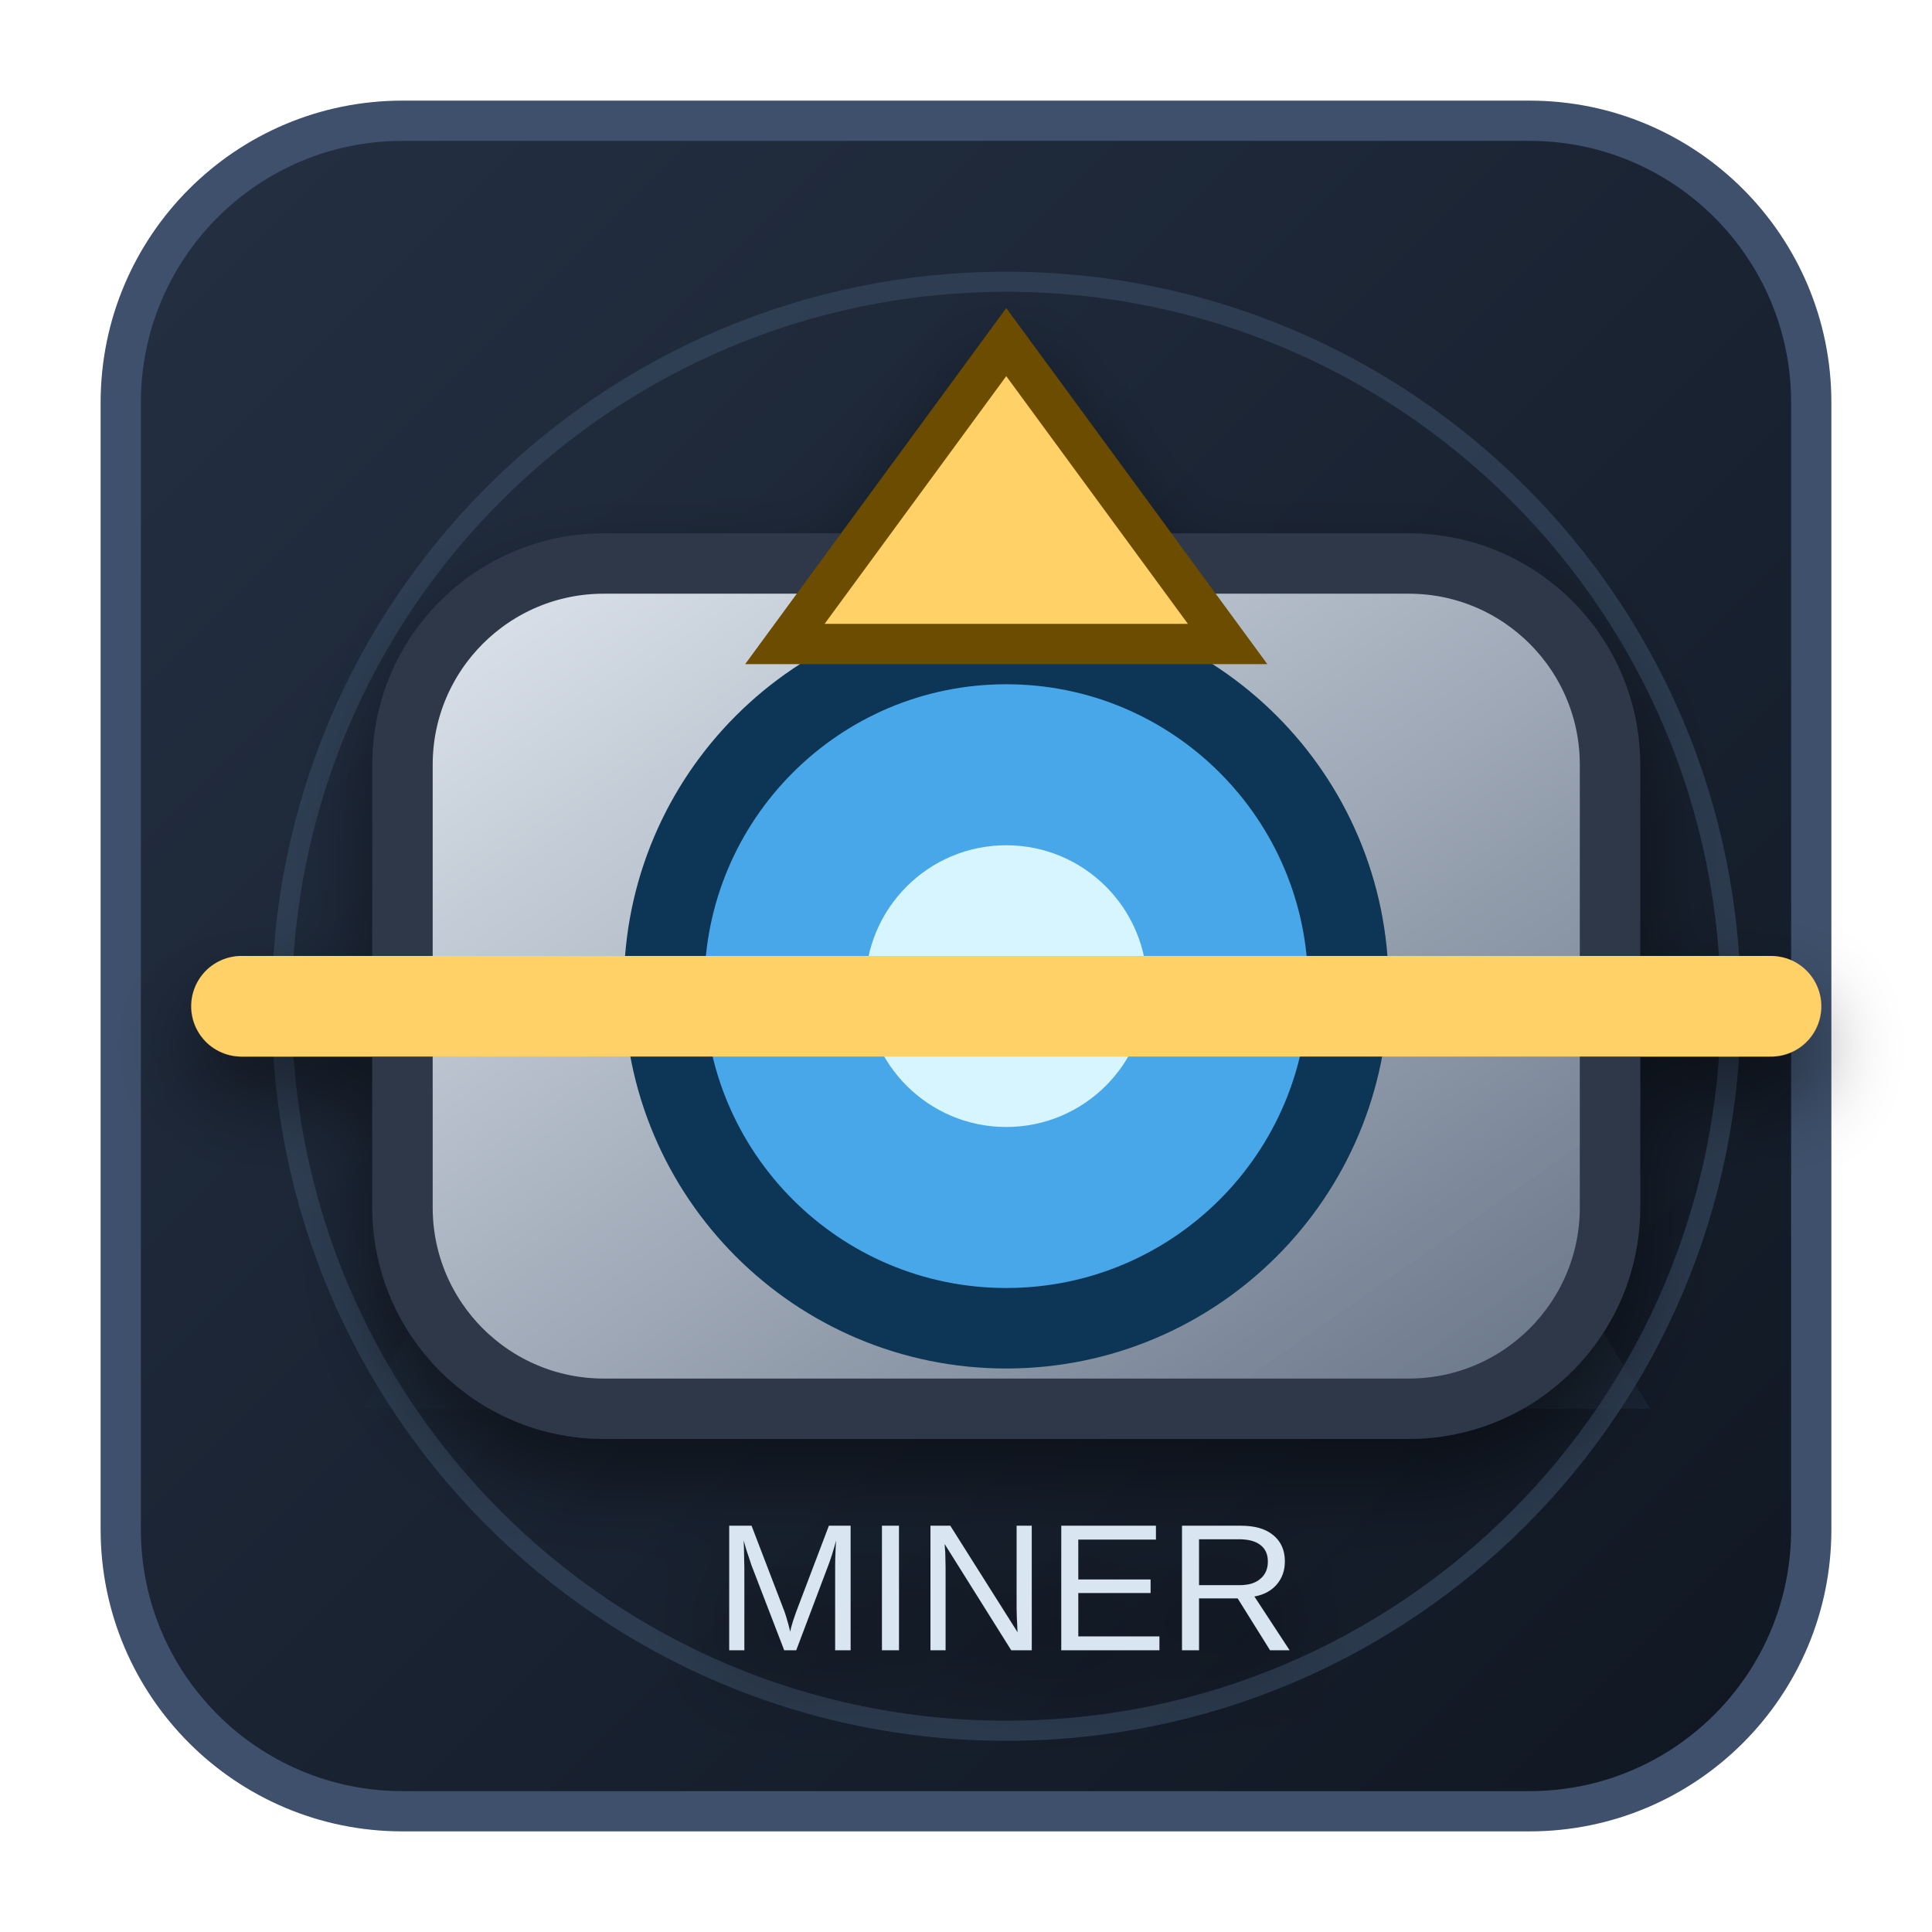
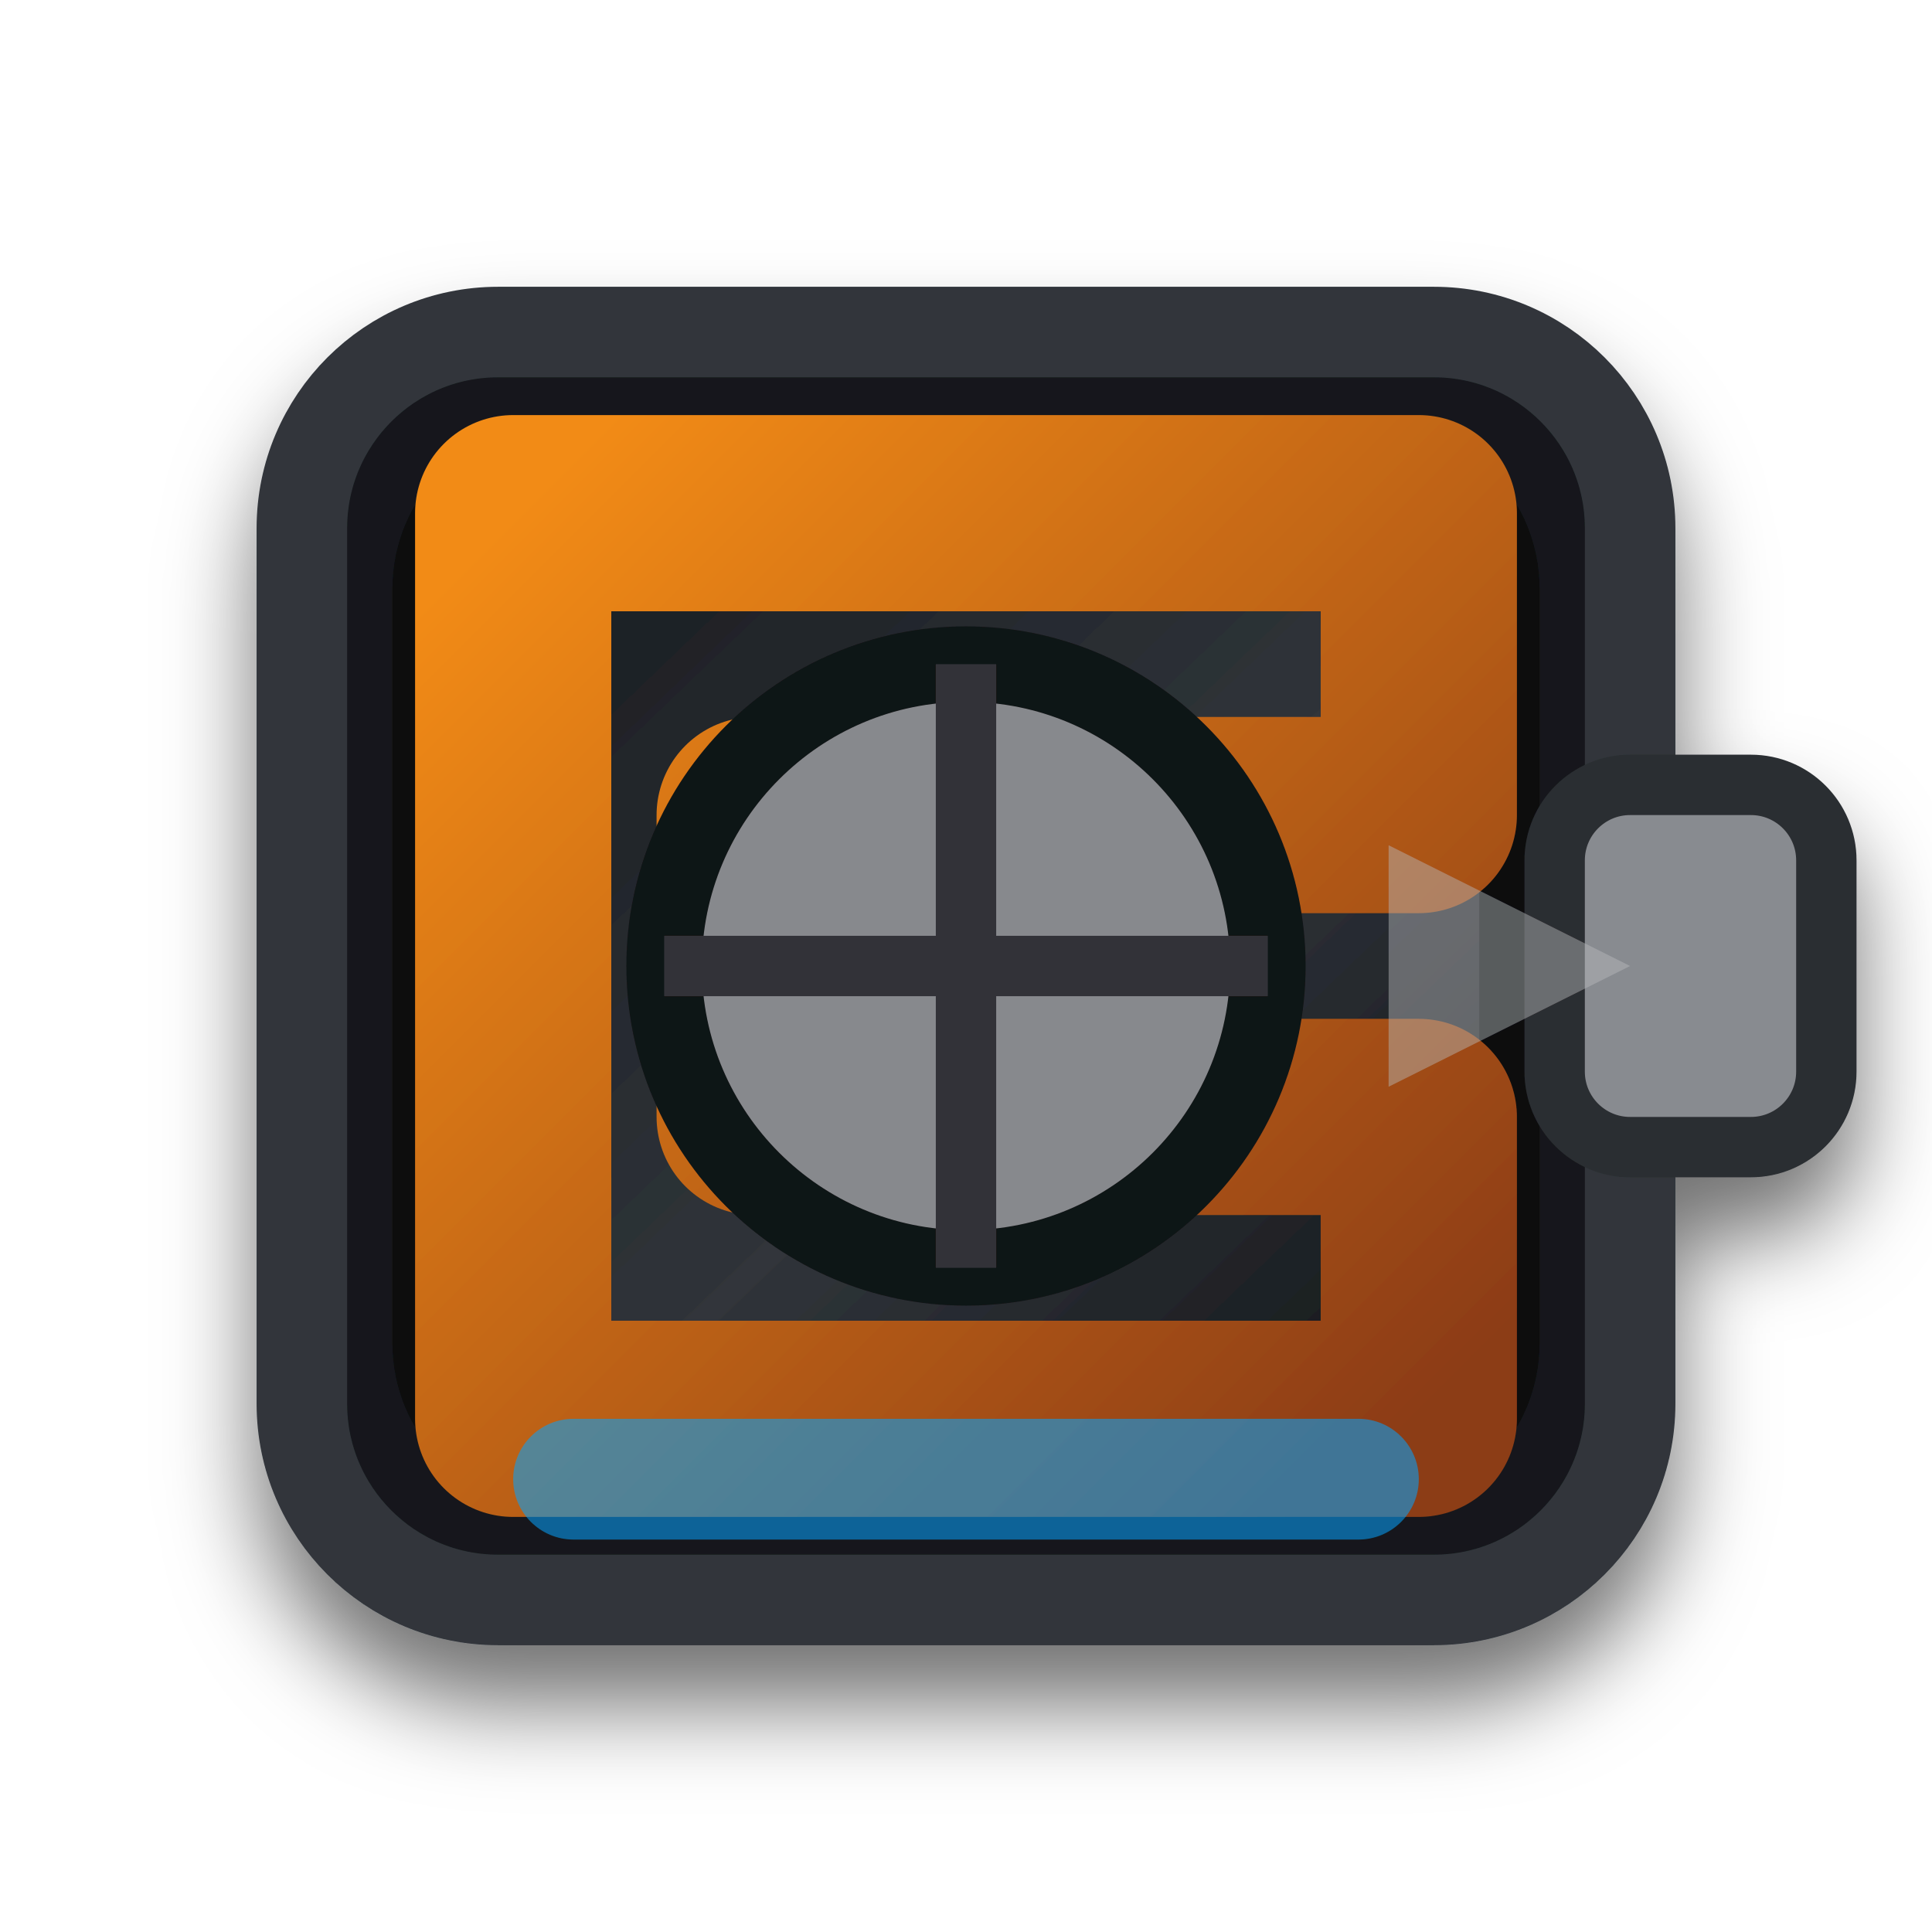
- <svg xmlns="http://www.w3.org/2000/svg" viewBox="0 0 100 100" width="100" height="100" role="img" shape-rendering="geometricPrecision" text-rendering="geometricPrecision">
-   <g transform="scale(1.041667)">
-     <defs>
-       <linearGradient id="tile" x1="0" x2="1" y1="0" y2="1">
-         <stop offset="0" stop-color="#243043" />
-         <stop offset="1" stop-color="#101722" />
-       </linearGradient>
-       <linearGradient id="pipe" x1="0" x2="1" y1="0" y2="1">
-         <stop offset="0" stop-color="#83c7ff" />
-         <stop offset="0.5" stop-color="#47a7e8" />
-         <stop offset="1" stop-color="#1f6da4" />
-       </linearGradient>
-       <linearGradient id="metal" x1="0" x2="1" y1="0" y2="1">
-         <stop offset="0" stop-color="#e0e7ef" />
-         <stop offset="1" stop-color="#667386" />
-       </linearGradient>
-       <filter id="shadow" x="-20%" y="-20%" width="140%" height="140%">
-         <feDropShadow dx="0" dy="2" stdDeviation="2" flood-color="#000" flood-opacity="0.45" />
-       </filter>
-     </defs>
-     <rect x="6" y="6" width="84" height="84" rx="14" fill="url(#tile)" stroke="#3e506b" stroke-width="2" />
-     <path d="M18 70 L50 18 L82 70 Z" fill="#1d2a3a" opacity="0.55" />
-     <circle cx="50" cy="50" r="36" fill="none" stroke="#34465d" stroke-width="1" opacity="0.7" />
-     <g filter="url(#shadow)">
-       <rect x="20" y="28" width="60" height="42" rx="10" fill="url(#metal)" stroke="#2d3748" stroke-width="3" />
-       <circle cx="50" cy="49" r="17" fill="#47a7e8" stroke="#0b3654" stroke-width="4" />
-       <circle cx="50" cy="49" r="7" fill="#d6f5ff" />
-       <path d="M50 17 L61 32 H39 Z" fill="#ffd166" stroke="#6c4d00" stroke-width="2" />
-       <path d="M12 50 H88" stroke="#ffd166" stroke-width="5" stroke-linecap="round" />
-       <text x="50" y="82" text-anchor="middle" font-family="Arial" font-size="9" fill="#d9e6f2">MINER</text>
-     </g>
+ <svg xmlns="http://www.w3.org/2000/svg" width="128" height="128" viewBox="0 0 128 128" role="img" aria-label="layout_fluid_miner">
+   <defs>
+     <linearGradient id="metal" x1="0" y1="0" x2="1" y2="1">
+       <stop offset="0" stop-color="#15191c" />
+       <stop offset="0.55" stop-color="#30343a" />
+       <stop offset="1" stop-color="#101315" />
+     </linearGradient>
+     <linearGradient id="channel" x1="0" y1="0" x2="1" y2="1">
+       <stop offset="0" stop-color="#76797e" />
+       <stop offset="0.5" stop-color="#4f5258" />
+       <stop offset="1" stop-color="#2f3237" />
+     </linearGradient>
+     <linearGradient id="orange" x1="0" y1="0" x2="1" y2="1">
+       <stop offset="0" stop-color="#f28b18" />
+       <stop offset="1" stop-color="#8c3c16" />
+     </linearGradient>
+     <filter id="shadow" x="-20%" y="-20%" width="140%" height="140%">
+       <feDropShadow dx="0" dy="4" stdDeviation="3" flood-color="#000" flood-opacity="0.55" />
+     </filter>
+   </defs>
+   <g filter="url(#shadow)">
+     <rect x="20" y="22" width="88" height="84" rx="13" fill="#15181b" stroke="#30363b" stroke-width="6" />
+     <rect x="28" y="30" width="72" height="68" rx="9" fill="url(#metal)" stroke="#0b0d0f" stroke-width="4" />
+     <path d="M34 34 H94 V54 H50 V74 H94 V94 H34 Z" fill="none" stroke="url(#orange)" stroke-width="13" stroke-linecap="round" stroke-linejoin="round" />
+     <circle cx="64" cy="64" r="20" fill="#87898d" stroke="#101214" stroke-width="5" />
+     <path d="M44 64 H84 M64 44 V84" stroke="#303339" stroke-width="4" />
+     <rect x="103" y="52" width="18" height="24" rx="5" fill="#888b90" stroke="#2b2d31" stroke-width="4" />
+     <rect x="34" y="94" width="60" height="8" rx="4" fill="#00a3ff" opacity=".55" />
+     <polygon points="92,56 108,64 92,72" fill="#b9babd" opacity=".45" />
  </g>
</svg>
